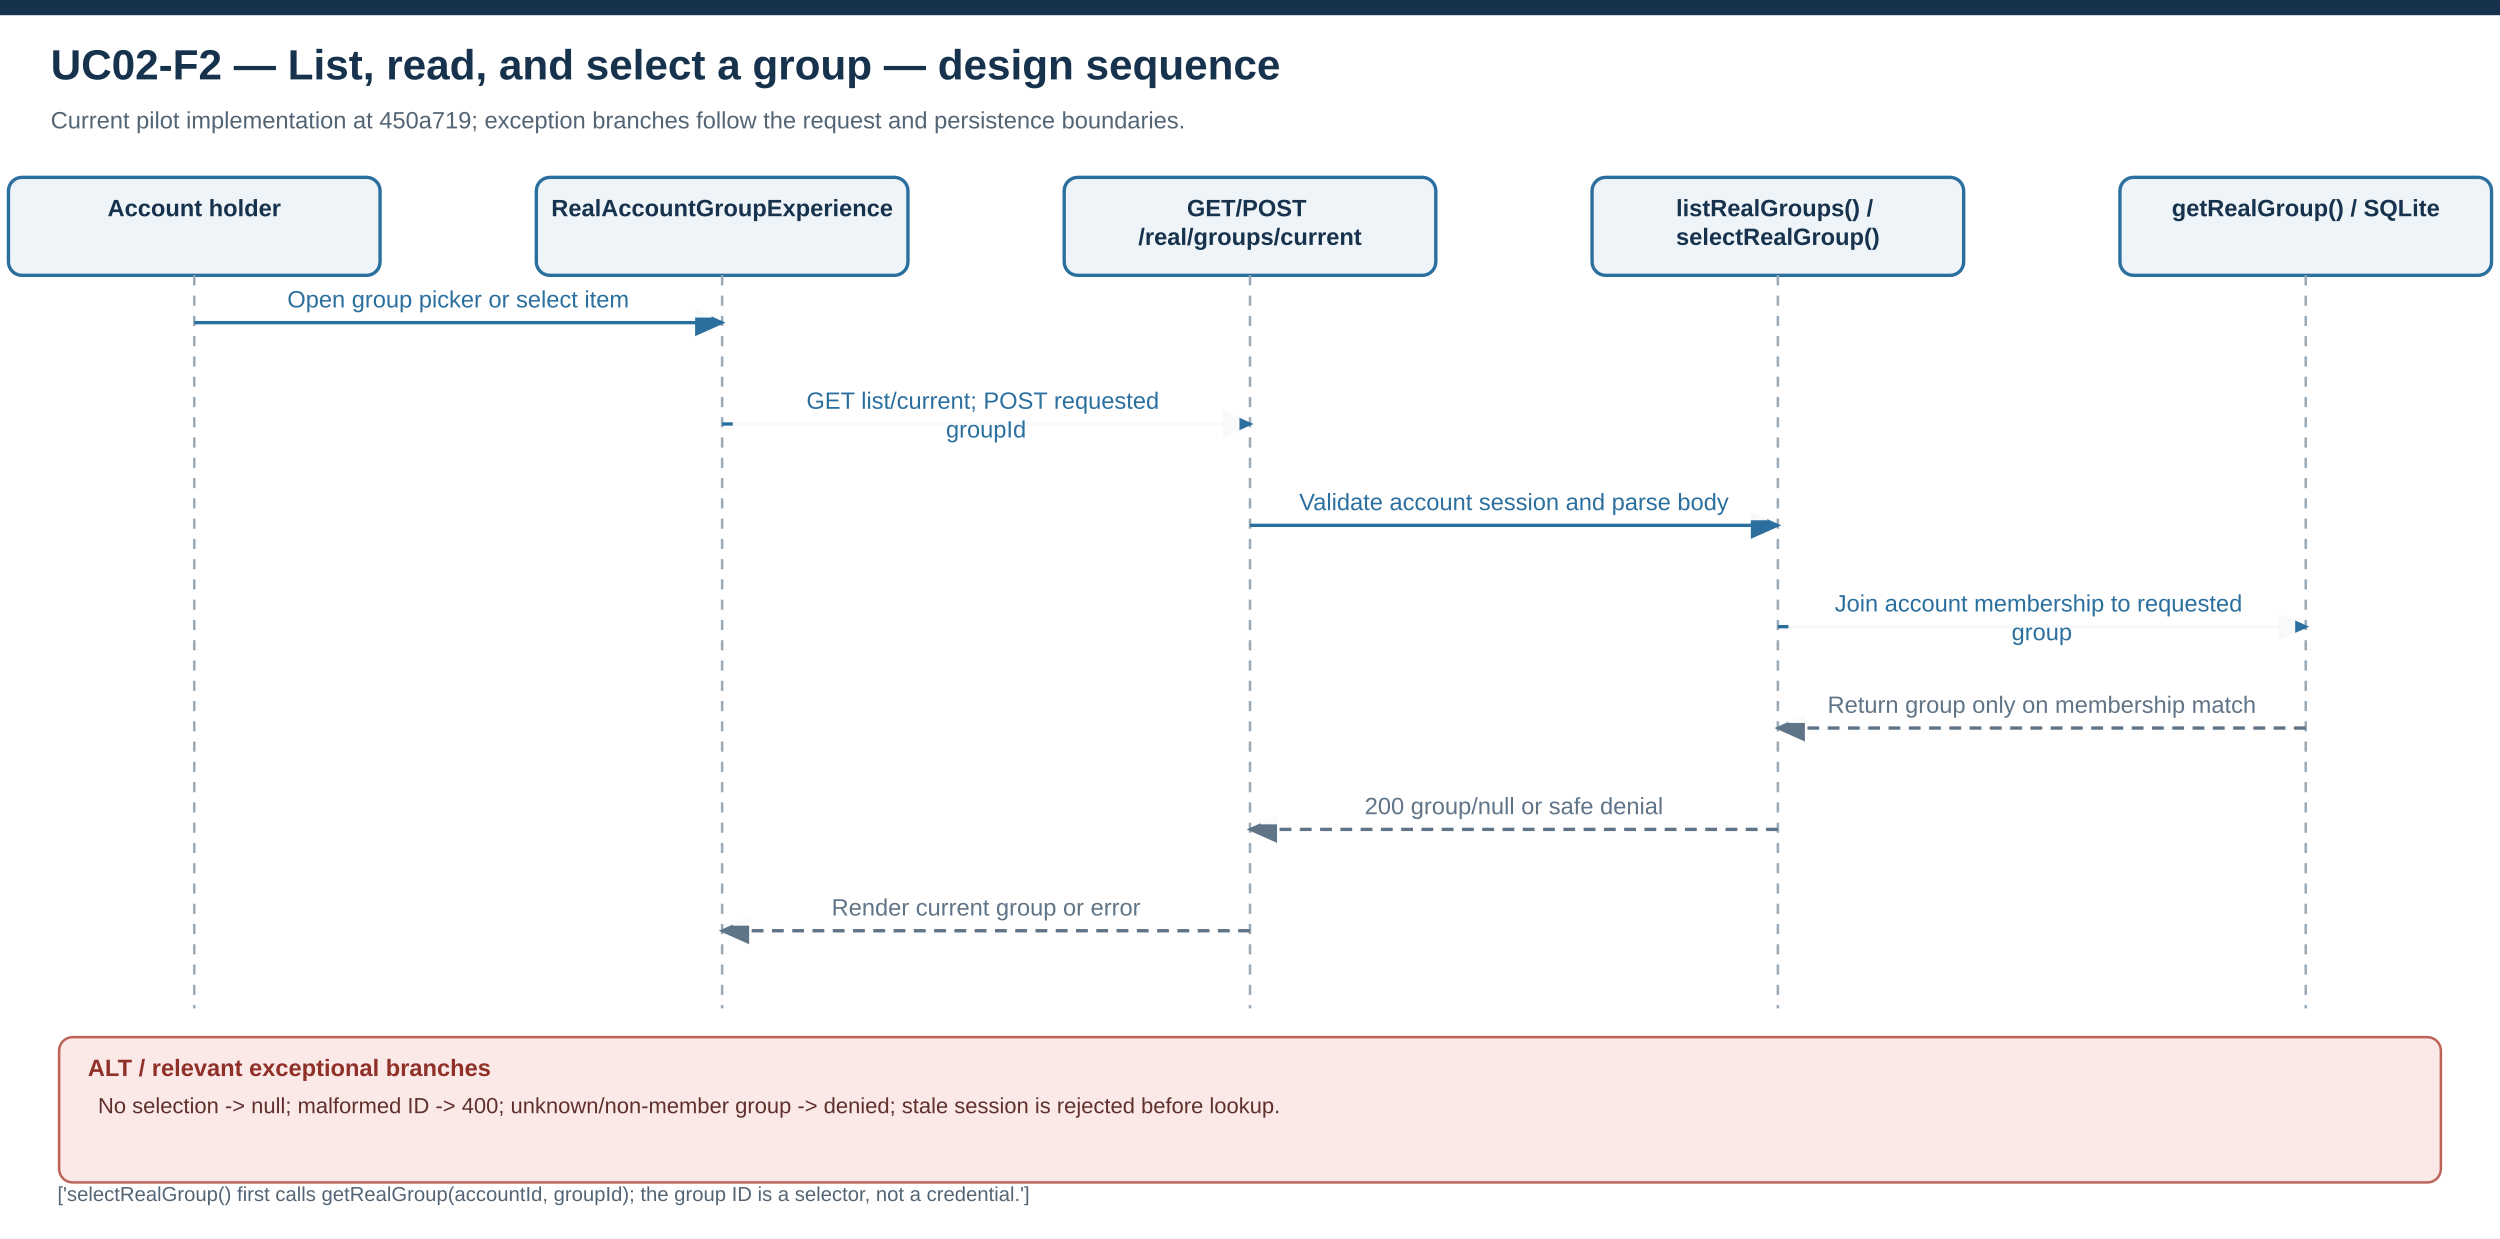
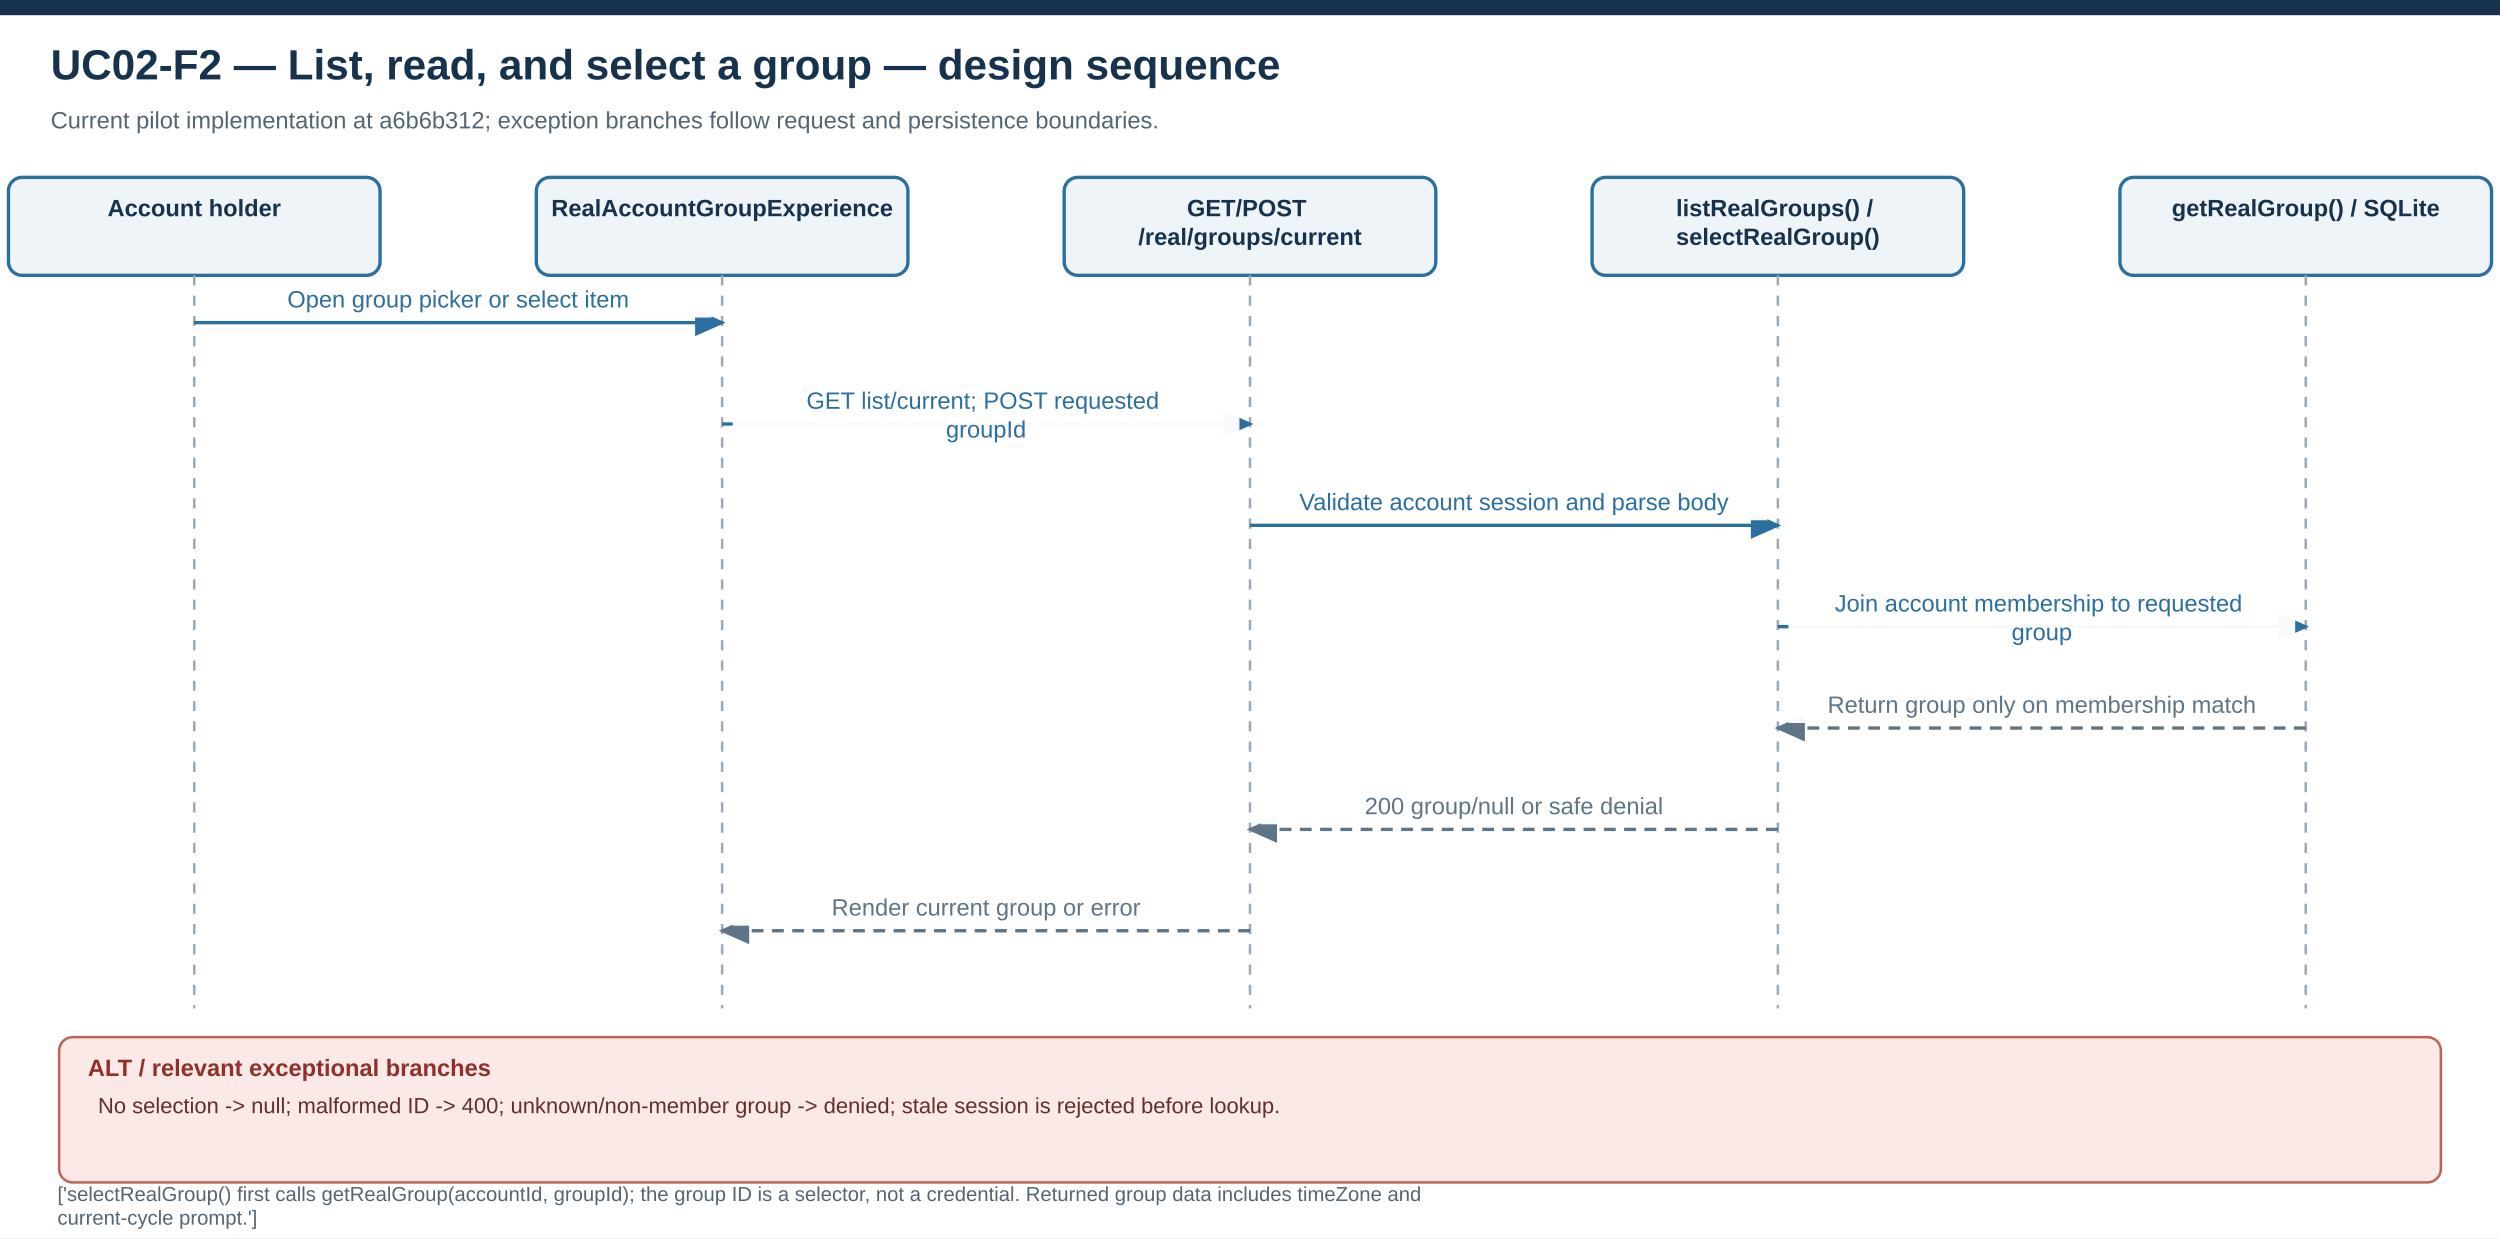
<svg xmlns="http://www.w3.org/2000/svg" width="1480px" height="733px" viewBox="0 0 1480 733" role="img" aria-label="UC02-F2 — List, read, and select a group — design sequence">
  <defs>
    <marker id="arrow" markerWidth="9" markerHeight="8" refX="8" refY="4" orient="auto">
      <path d="M0,0 L9,4 L0,8 z" fill="#607487" />
    </marker>
    <marker id="arrowBlue" markerWidth="9" markerHeight="8" refX="8" refY="4" orient="auto">
      <path d="M0,0 L9,4 L0,8 z" fill="#2b6f9f" />
    </marker>
    <marker id="arrowRed" markerWidth="9" markerHeight="8" refX="8" refY="4" orient="auto">
      <path d="M0,0 L9,4 L0,8 z" fill="#b34339" />
    </marker>
  </defs>
  <rect x="0" y="0" width="1480" height="733" fill="#ffffff" />
  <rect x="0" y="0" width="1480" height="9" fill="#17324d" />
  <text x="30" y="47" text-anchor="start" font-family="Arial, Helvetica, sans-serif" font-size="25px" font-weight="bold" fill="#17324d" word-spacing="1px" class="">UC02-F2 — List, read, and select a group — design sequence</text>
  <text x="30" y="76" text-anchor="start" font-family="Arial, Helvetica, sans-serif" font-size="14px" font-weight="normal" fill="#536575" word-spacing="1px">
-     <tspan x="30" dy="0">Current pilot implementation at 450a719; exception branches follow the request and persistence boundaries.</tspan>
+     <tspan x="30" dy="0">Current pilot implementation at a6b6b312; exception branches follow request and persistence boundaries.</tspan>
  </text>
  <rect x="5.0" y="105" width="220" height="58" rx="8" fill="#eef4f8" stroke="#2b6f9f" stroke-width="2" />
  <text x="115.0" y="128" text-anchor="middle" font-family="Arial, Helvetica, sans-serif" font-size="14px" font-weight="bold" fill="#17324d" word-spacing="1px">
    <tspan x="115.0" dy="0">Account holder</tspan>
  </text>
  <line x1="115.0" y1="163" x2="115.0" y2="597" stroke="#9aaab7" stroke-width="1.5" stroke-dasharray="6 6" />
  <rect x="317.5" y="105" width="220" height="58" rx="8" fill="#eef4f8" stroke="#2b6f9f" stroke-width="2" />
  <text x="427.5" y="128" text-anchor="middle" font-family="Arial, Helvetica, sans-serif" font-size="14px" font-weight="bold" fill="#17324d" word-spacing="1px">
    <tspan x="427.5" dy="0">RealAccountGroupExperience</tspan>
  </text>
  <line x1="427.5" y1="163" x2="427.5" y2="597" stroke="#9aaab7" stroke-width="1.5" stroke-dasharray="6 6" />
  <rect x="630.0" y="105" width="220" height="58" rx="8" fill="#eef4f8" stroke="#2b6f9f" stroke-width="2" />
  <text x="740.0" y="128" text-anchor="middle" font-family="Arial, Helvetica, sans-serif" font-size="14px" font-weight="bold" fill="#17324d" word-spacing="1px">
    <tspan x="740.0" dy="0">GET/POST</tspan>
    <tspan x="740.0" dy="17">/real/groups/current</tspan>
  </text>
  <line x1="740.0" y1="163" x2="740.0" y2="597" stroke="#9aaab7" stroke-width="1.5" stroke-dasharray="6 6" />
  <rect x="942.5" y="105" width="220" height="58" rx="8" fill="#eef4f8" stroke="#2b6f9f" stroke-width="2" />
  <text x="1052.5" y="128" text-anchor="middle" font-family="Arial, Helvetica, sans-serif" font-size="14px" font-weight="bold" fill="#17324d" word-spacing="1px">
    <tspan x="1052.5" dy="0">listRealGroups() /</tspan>
    <tspan x="1052.5" dy="17">selectRealGroup()</tspan>
  </text>
  <line x1="1052.5" y1="163" x2="1052.5" y2="597" stroke="#9aaab7" stroke-width="1.5" stroke-dasharray="6 6" />
  <rect x="1255.0" y="105" width="220" height="58" rx="8" fill="#eef4f8" stroke="#2b6f9f" stroke-width="2" />
  <text x="1365.0" y="128" text-anchor="middle" font-family="Arial, Helvetica, sans-serif" font-size="14px" font-weight="bold" fill="#17324d" word-spacing="1px">
    <tspan x="1365.0" dy="0">getRealGroup() / SQLite</tspan>
  </text>
  <line x1="1365.0" y1="163" x2="1365.0" y2="597" stroke="#9aaab7" stroke-width="1.5" stroke-dasharray="6 6" />
  <line x1="115.0" y1="191" x2="427.5" y2="191" stroke="#2b6f9f" stroke-width="2" marker-end="url(#arrowBlue)" />
  <rect x="121.25" y="166" width="300" height="22" fill="#ffffff" opacity="0.96" />
  <text x="271.25" y="182" text-anchor="middle" font-family="Arial, Helvetica, sans-serif" font-size="14px" font-weight="normal" fill="#2b6f9f" word-spacing="1px">
    <tspan x="271.25" dy="0">Open group picker or select item</tspan>
  </text>
  <line x1="427.5" y1="251" x2="740.0" y2="251" stroke="#2b6f9f" stroke-width="2" marker-end="url(#arrowBlue)" />
  <rect x="433.75" y="226" width="300" height="39" fill="#ffffff" opacity="0.96" />
  <text x="583.75" y="242" text-anchor="middle" font-family="Arial, Helvetica, sans-serif" font-size="14px" font-weight="normal" fill="#2b6f9f" word-spacing="1px">
    <tspan x="583.75" dy="0">GET list/current; POST requested</tspan>
    <tspan x="583.75" dy="17">groupId</tspan>
  </text>
  <line x1="740.0" y1="311" x2="1052.5" y2="311" stroke="#2b6f9f" stroke-width="2" marker-end="url(#arrowBlue)" />
  <rect x="746.25" y="286" width="300" height="22" fill="#ffffff" opacity="0.96" />
  <text x="896.25" y="302" text-anchor="middle" font-family="Arial, Helvetica, sans-serif" font-size="14px" font-weight="normal" fill="#2b6f9f" word-spacing="1px">
    <tspan x="896.25" dy="0">Validate account session and parse body</tspan>
  </text>
  <line x1="1052.5" y1="371" x2="1365.0" y2="371" stroke="#2b6f9f" stroke-width="2" marker-end="url(#arrowBlue)" />
  <rect x="1058.75" y="346" width="300" height="39" fill="#ffffff" opacity="0.96" />
  <text x="1208.75" y="362" text-anchor="middle" font-family="Arial, Helvetica, sans-serif" font-size="14px" font-weight="normal" fill="#2b6f9f" word-spacing="1px">
    <tspan x="1208.75" dy="0">Join account membership to requested</tspan>
    <tspan x="1208.75" dy="17">group</tspan>
  </text>
  <line x1="1365.0" y1="431" x2="1052.5" y2="431" stroke="#607487" stroke-width="2" stroke-dasharray="7 5" marker-end="url(#arrow)" />
  <rect x="1058.75" y="406" width="300" height="22" fill="#ffffff" opacity="0.96" />
  <text x="1208.75" y="422" text-anchor="middle" font-family="Arial, Helvetica, sans-serif" font-size="14px" font-weight="normal" fill="#607487" word-spacing="1px">
    <tspan x="1208.75" dy="0">Return group only on membership match</tspan>
  </text>
  <line x1="1052.5" y1="491" x2="740.0" y2="491" stroke="#607487" stroke-width="2" stroke-dasharray="7 5" marker-end="url(#arrow)" />
  <rect x="746.25" y="466" width="300" height="22" fill="#ffffff" opacity="0.96" />
  <text x="896.25" y="482" text-anchor="middle" font-family="Arial, Helvetica, sans-serif" font-size="14px" font-weight="normal" fill="#607487" word-spacing="1px">
    <tspan x="896.25" dy="0">200 group/null or safe denial</tspan>
  </text>
  <line x1="740.0" y1="551" x2="427.5" y2="551" stroke="#607487" stroke-width="2" stroke-dasharray="7 5" marker-end="url(#arrow)" />
  <rect x="433.75" y="526" width="300" height="22" fill="#ffffff" opacity="0.96" />
  <text x="583.75" y="542" text-anchor="middle" font-family="Arial, Helvetica, sans-serif" font-size="14px" font-weight="normal" fill="#607487" word-spacing="1px">
    <tspan x="583.75" dy="0">Render current group or error</tspan>
  </text>
  <rect x="35" y="614" width="1410" height="86" rx="8" fill="#fbe9e7" stroke="#bd6458" stroke-width="1.5" />
  <text x="52" y="637" text-anchor="start" font-family="Arial, Helvetica, sans-serif" font-size="14px" font-weight="bold" fill="#8f3029" word-spacing="1px" class="">ALT / relevant exceptional branches</text>
  <text x="58" y="659" text-anchor="start" font-family="Arial, Helvetica, sans-serif" font-size="13px" font-weight="normal" fill="#5f302c" word-spacing="1px">
    <tspan x="58" dy="0">No selection -&gt; null; malformed ID -&gt; 400; unknown/non-member group -&gt; denied; stale session is rejected before lookup.</tspan>
  </text>
  <text x="34" y="711" text-anchor="start" font-family="Arial, Helvetica, sans-serif" font-size="12px" font-weight="normal" fill="#536575" word-spacing="1px">
-     <tspan x="34" dy="0">['selectRealGroup() first calls getRealGroup(accountId, groupId); the group ID is a selector, not a credential.']</tspan>
+     <tspan x="34" dy="0">['selectRealGroup() first calls getRealGroup(accountId, groupId); the group ID is a selector, not a credential. Returned group data includes timeZone and</tspan>
+     <tspan x="34" dy="14">current-cycle prompt.']</tspan>
  </text>
</svg>
